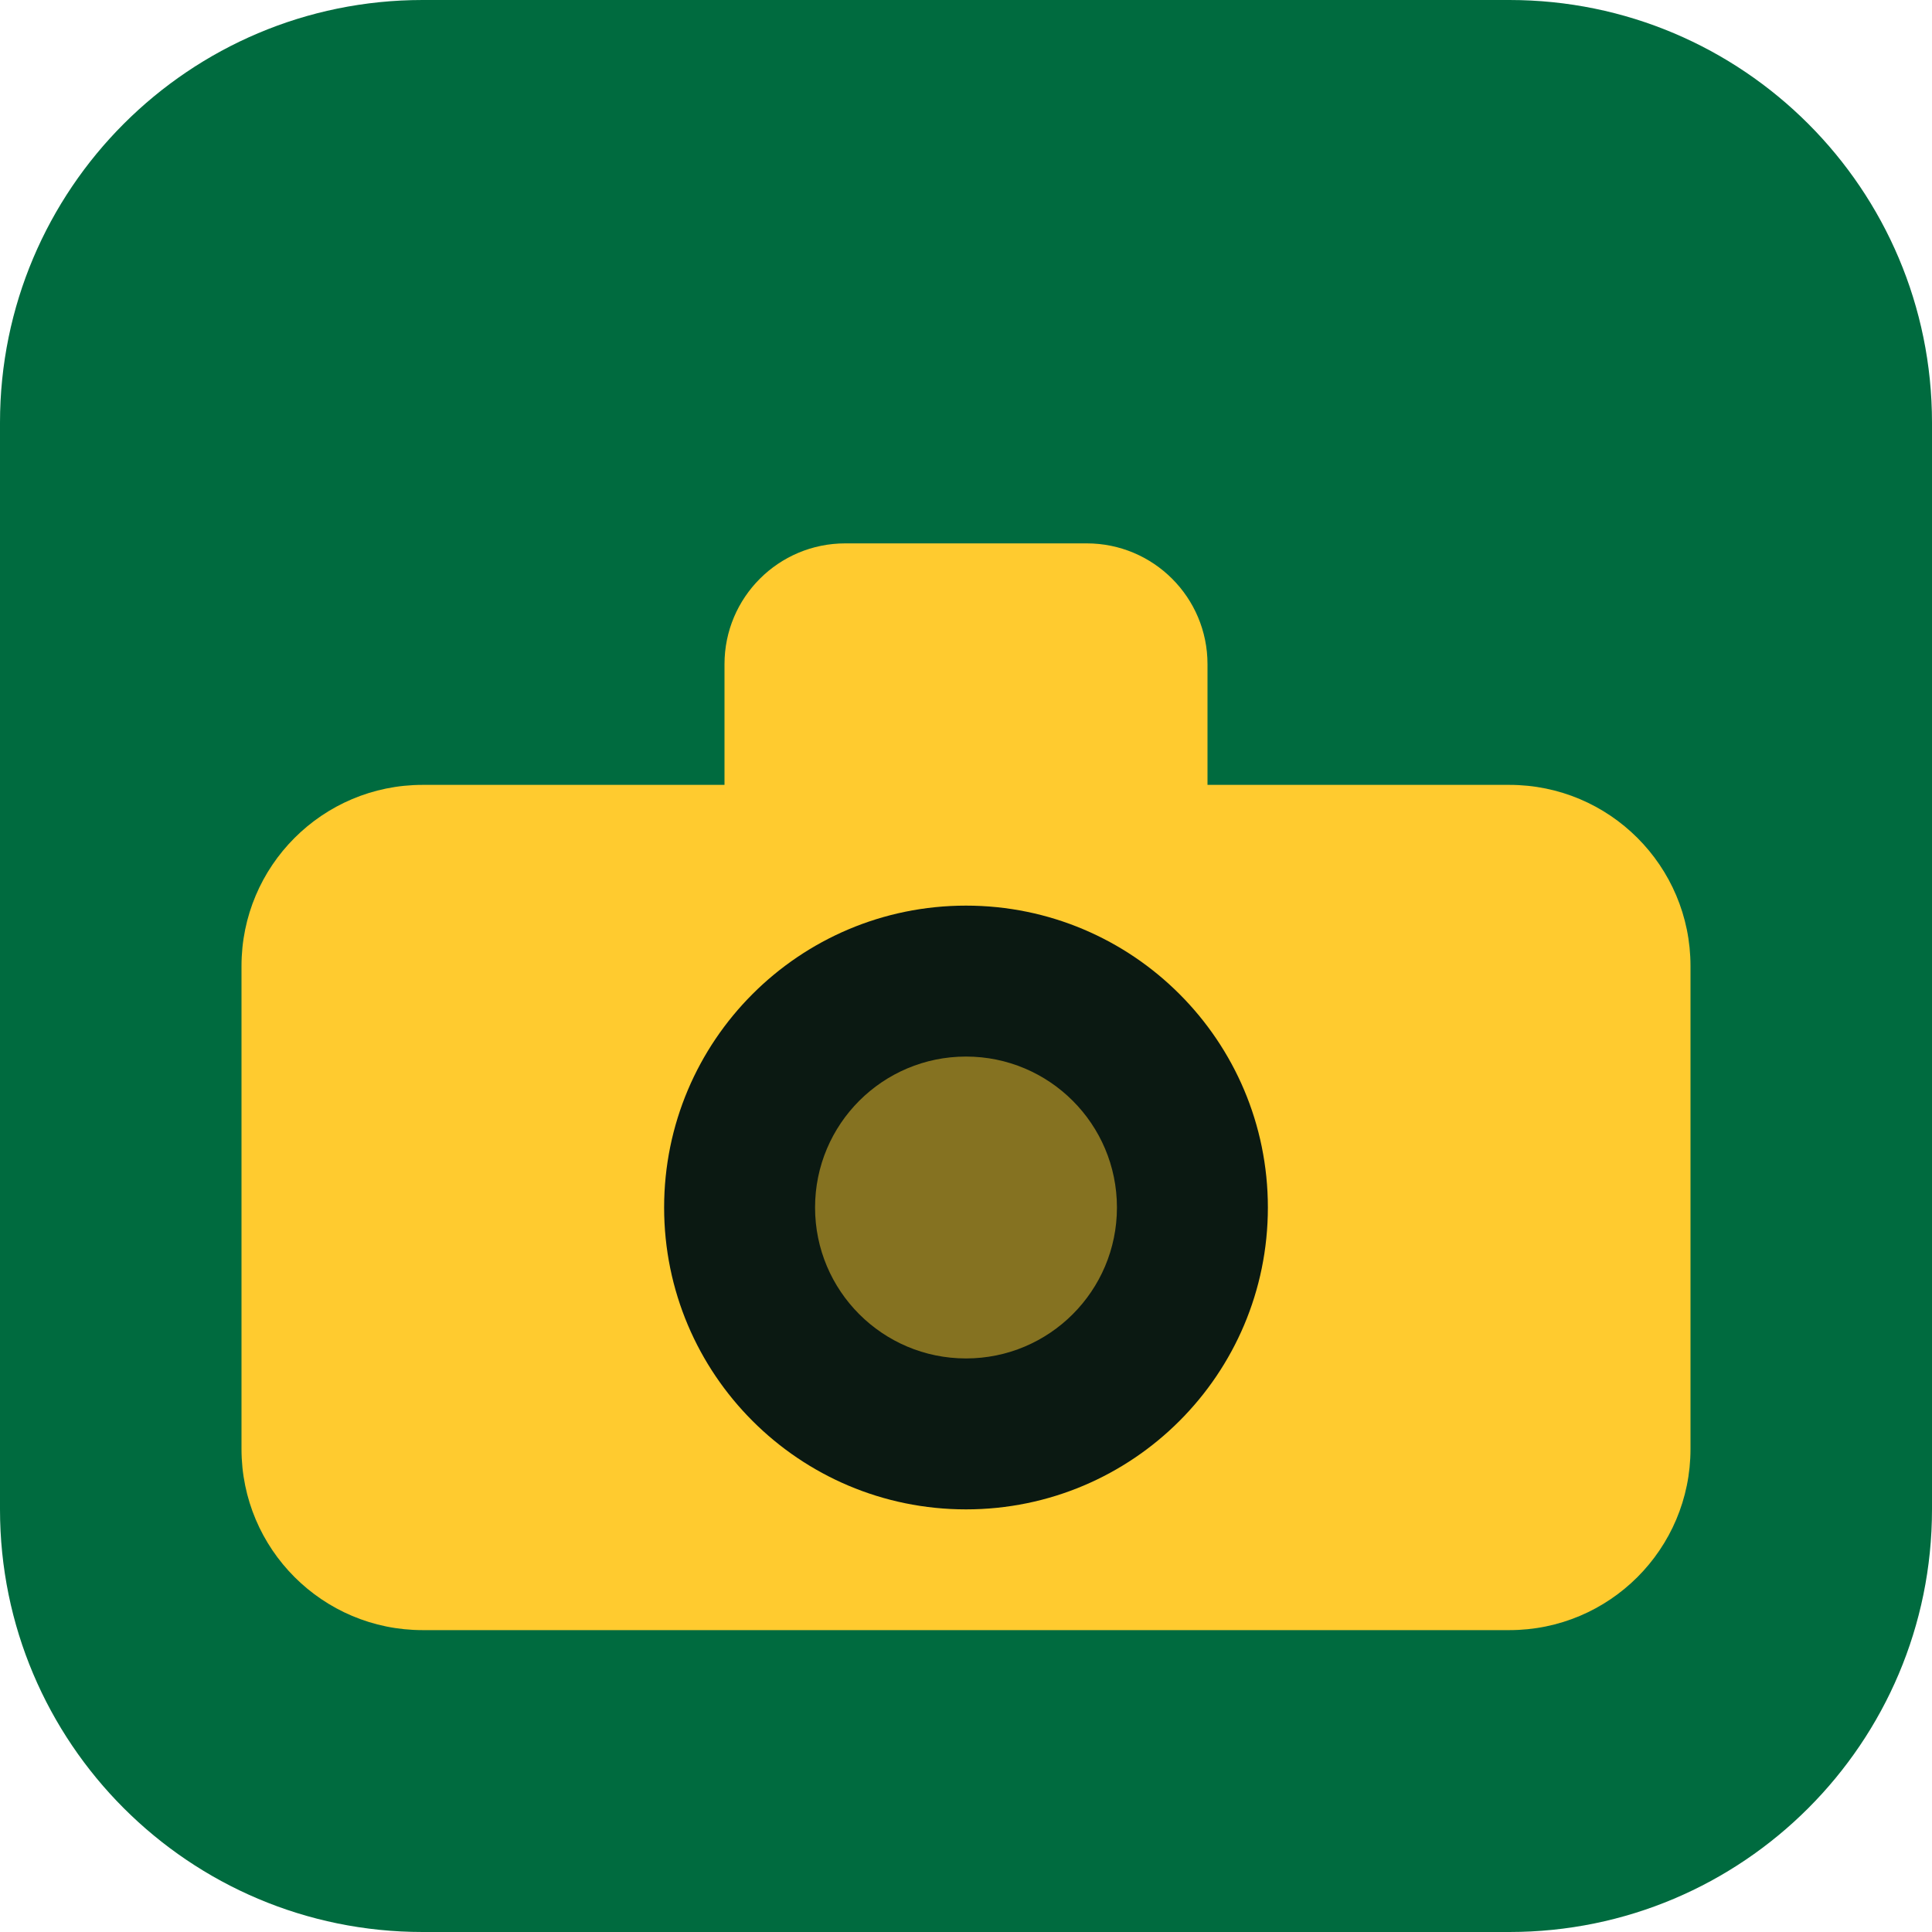
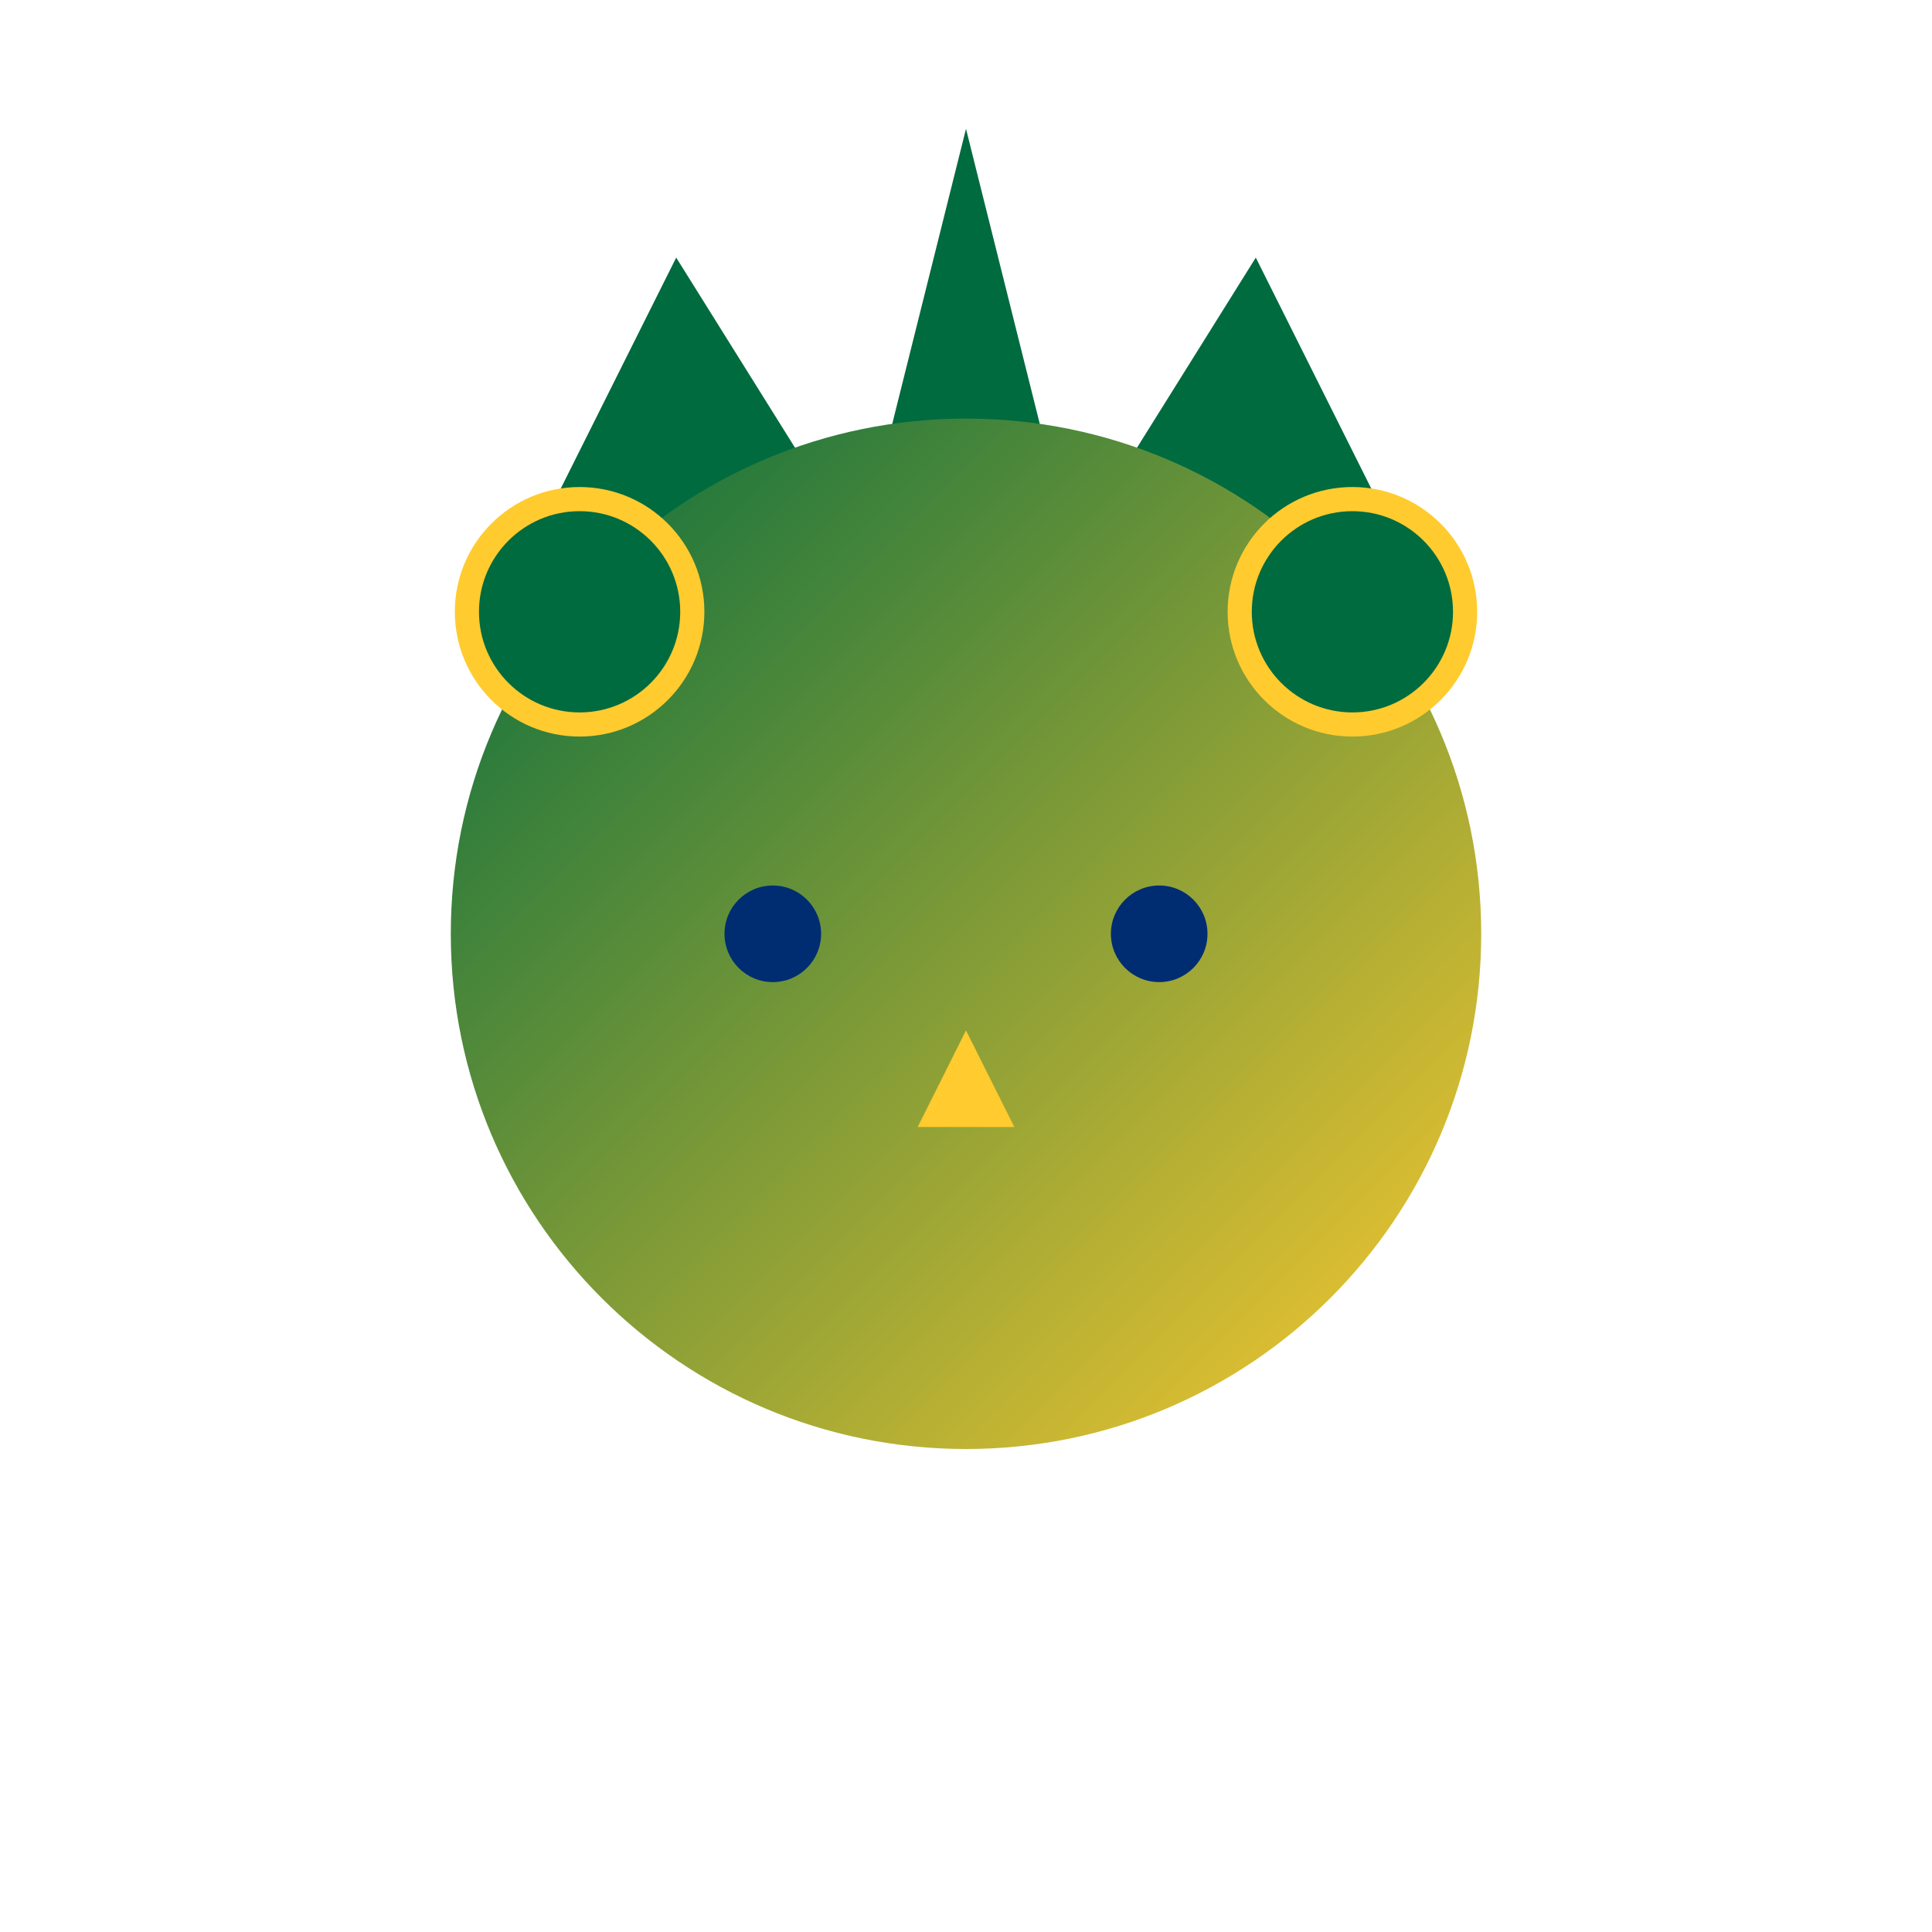
- <svg xmlns="http://www.w3.org/2000/svg" viewBox="0 0 32 32">
-   <rect width="32" height="32" rx="7" fill="#006b3f" />
-   <rect x="4" y="13" width="24" height="14" rx="3" fill="#FFCB2F" />
-   <rect x="12" y="9" width="8" height="6" rx="2" fill="#FFCB2F" />
-   <circle cx="16" cy="20" r="5" fill="#0B1912" />
-   <circle cx="16" cy="20" r="2.5" fill="#FFCB2F" opacity="0.5" />
+ <svg xmlns="http://www.w3.org/2000/svg" viewBox="0 0 120 120">
+   <defs>
+     <linearGradient id="lg" x1="0%" y1="0%" x2="100%" y2="100%">
+       <stop offset="0%" style="stop-color:#006b3f" />
+       <stop offset="100%" style="stop-color:#FFCB2F" />
+     </linearGradient>
+   </defs>
+   <polygon points="60,8 55,28 65,28" fill="#006b3f" />
+   <polygon points="42,16 32,36 52,32" fill="#006b3f" />
+   <polygon points="78,16 68,32 88,36" fill="#006b3f" />
+   <circle cx="60" cy="58" r="32" fill="url(#lg)" />
+   <circle cx="48" cy="58" r="3" fill="#002D72" />
+   <circle cx="72" cy="58" r="3" fill="#002D72" />
+   <path d="M 60 64 L 57 70 L 63 70 Z" fill="#FFCB2F" />
+   <circle cx="36" cy="38" r="7" fill="#006b3f" stroke="#FFCB2F" stroke-width="1.5" />
+   <circle cx="84" cy="38" r="7" fill="#006b3f" stroke="#FFCB2F" stroke-width="1.5" />
</svg>
